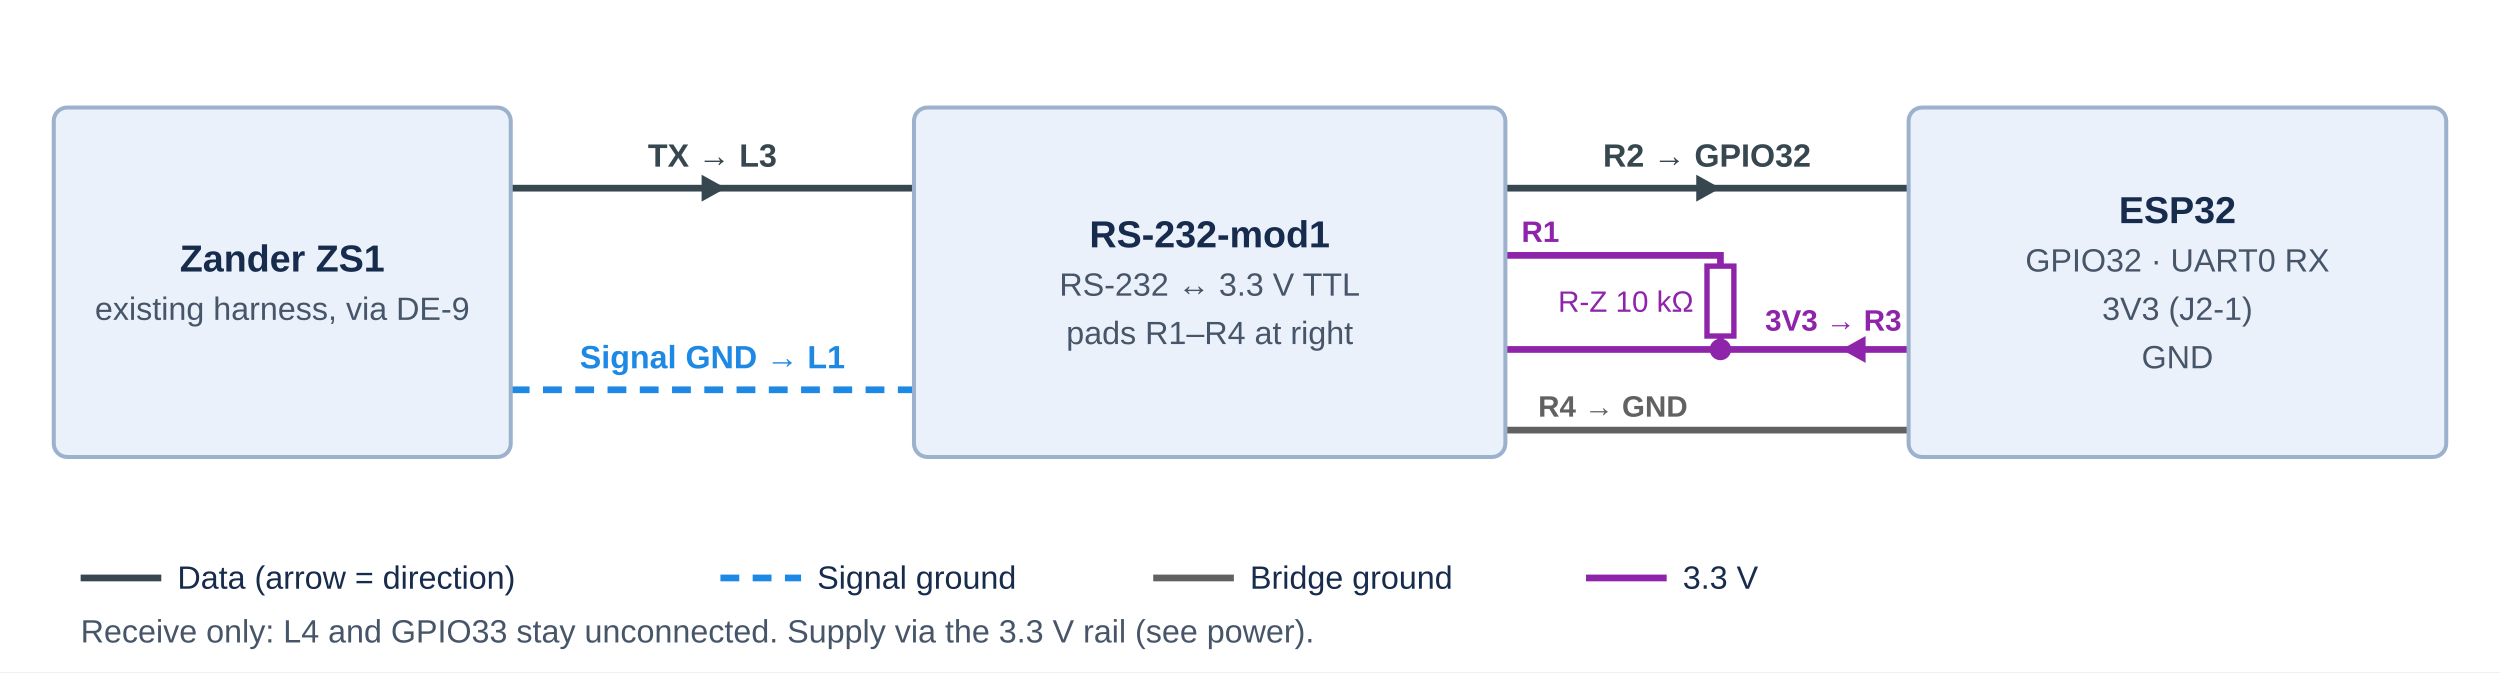
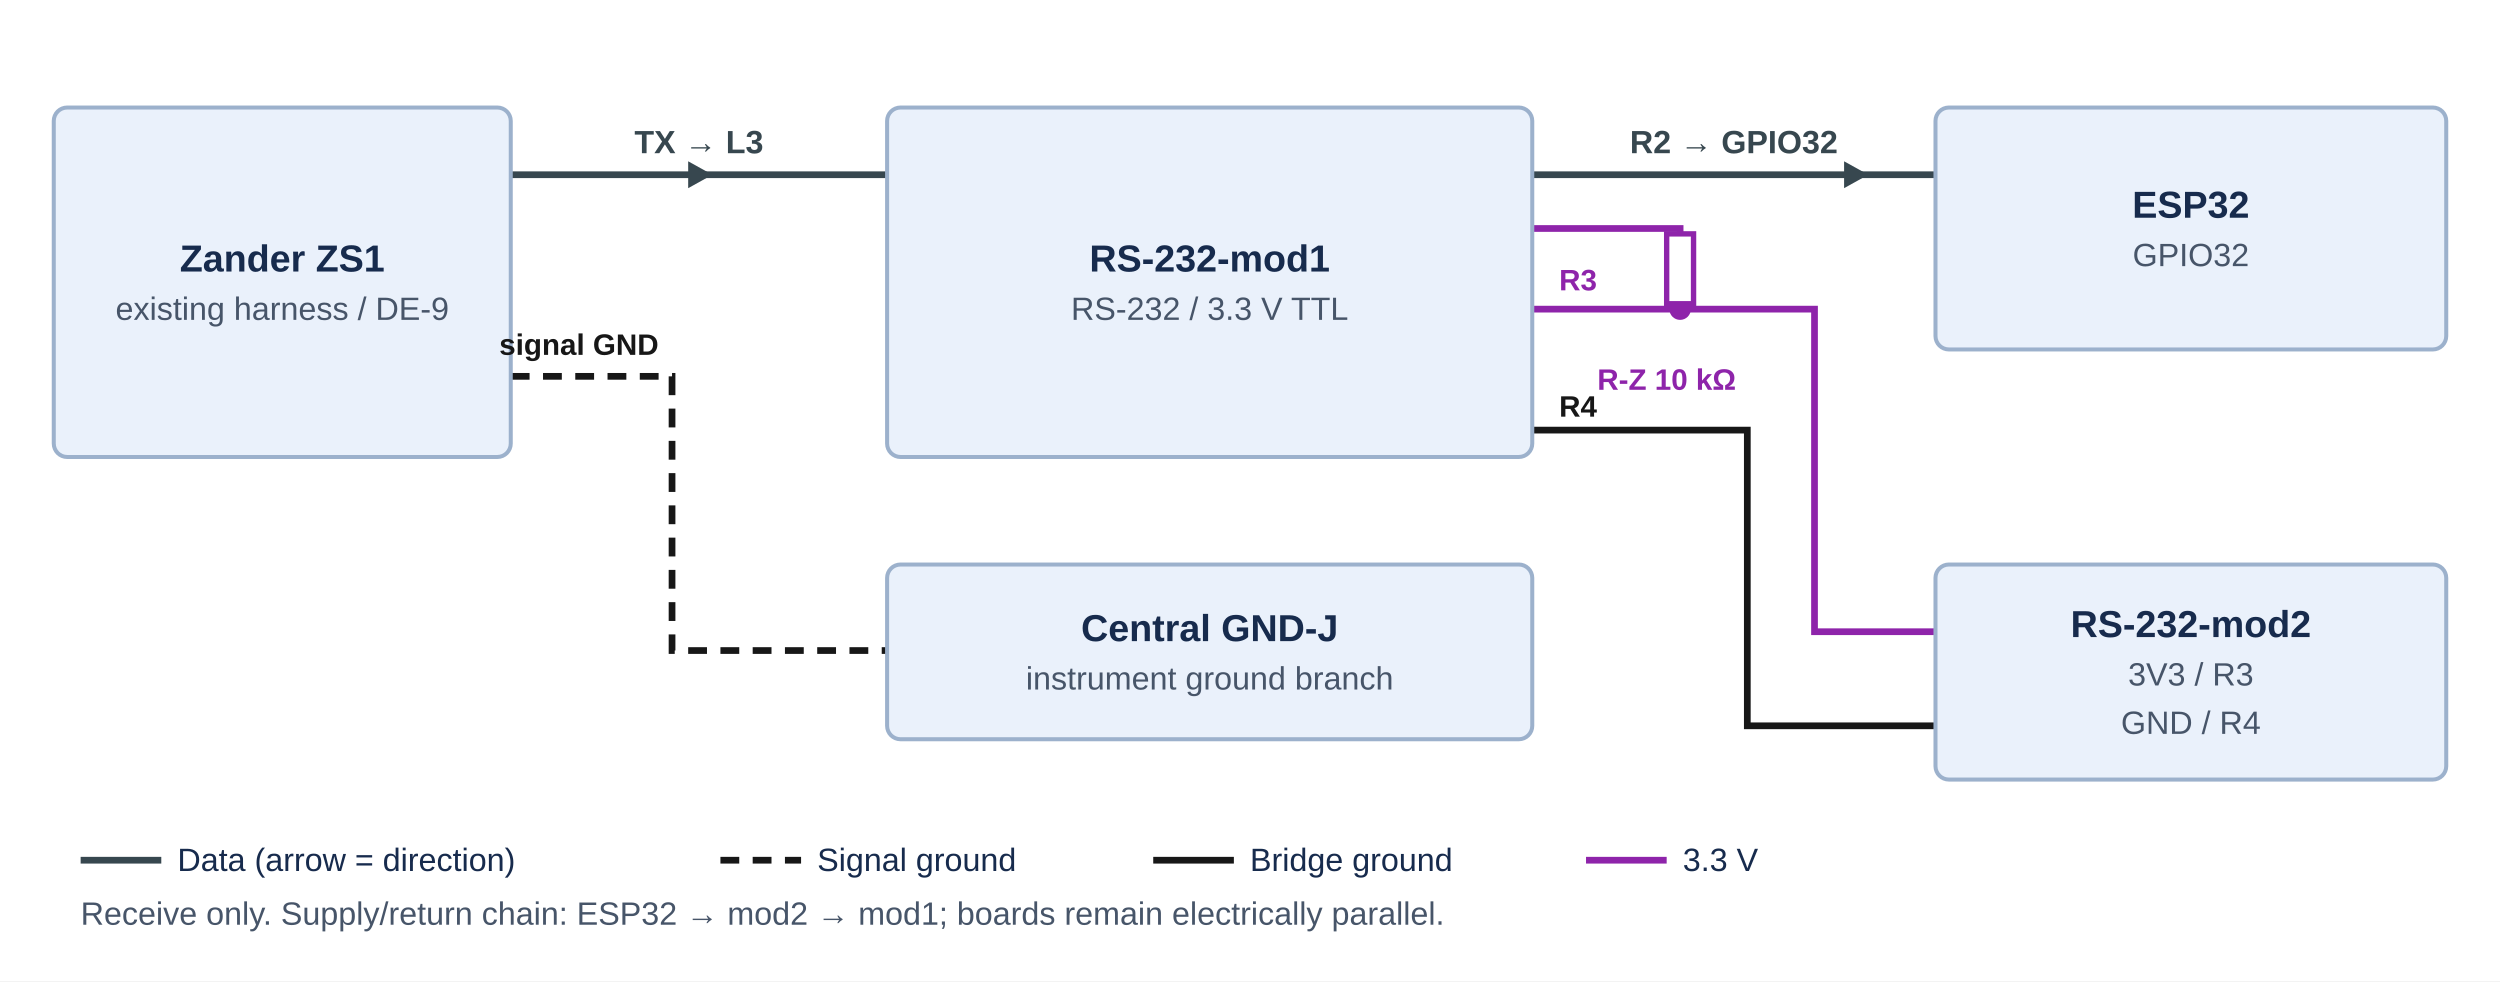
- <svg xmlns="http://www.w3.org/2000/svg" width="930" height="250" viewBox="0 0 930 250" role="img" aria-labelledby="title desc">
-   <rect width="930" height="250" fill="white" />
+ <svg xmlns="http://www.w3.org/2000/svg" width="930" height="365" viewBox="0 0 930 365" role="img" aria-labelledby="title desc">
+   <rect width="930" height="365" fill="white" />
  <g font-family="Arial,sans-serif">
-     <path d="M190 70 L340 70" stroke="#37474f" stroke-width="2.5" fill="none" />
-     <path d="M560 70 L710 70" stroke="#37474f" stroke-width="2.5" fill="none" />
-     <path d="M190 145 L340 145" stroke="#1e88e5" stroke-width="2.5" fill="none" stroke-dasharray="7 5" />
-     <path d="M560 95 L640 95 L640 130" stroke="#8e24aa" stroke-width="2.5" fill="none" />
-     <path d="M710 130 L560 130" stroke="#8e24aa" stroke-width="2.5" fill="none" />
-     <path d="M560 160 L710 160" stroke="#616161" stroke-width="2.5" fill="none" />
-     <path d="M30 215 H60" stroke="#37474f" stroke-width="2.5" />
-     <path d="M268 215 H298" stroke="#1e88e5" stroke-width="2.5" stroke-dasharray="7 5" />
-     <path d="M429 215 H459" stroke="#616161" stroke-width="2.5" />
-     <path d="M590 215 H620" stroke="#8e24aa" stroke-width="2.5" />
-     <polygon points="261,65 261,75 270,70" fill="#37474f" />
-     <polygon points="631,65 631,75 640,70" fill="#37474f" />
-     <polygon points="694,125 694,135 685,130" fill="#8e24aa" />
-     <circle cx="640" cy="130" r="4" fill="#8e24aa" />
+     <path d="M190 65 L330 65" stroke="#37474f" stroke-width="2.5" fill="none" />
+     <path d="M570 65 L720 65" stroke="#37474f" stroke-width="2.5" fill="none" />
+     <path d="M190 140 L250 140 L250 242 L330 242" stroke="#171717" stroke-width="2.5" fill="none" stroke-dasharray="7 5" />
+     <path d="M720 235 L675 235 L675 115 L570 115" stroke="#8e24aa" stroke-width="2.5" fill="none" />
+     <path d="M570 85 L625 85 L625 115" stroke="#8e24aa" stroke-width="2.5" fill="none" />
+     <path d="M720 270 L650 270 L650 160 L570 160" stroke="#171717" stroke-width="2.5" fill="none" />
+     <path d="M30 320 H60" stroke="#37474f" stroke-width="2.5" />
+     <path d="M268 320 H298" stroke="#171717" stroke-width="2.5" stroke-dasharray="7 5" />
+     <path d="M429 320 H459" stroke="#171717" stroke-width="2.5" />
+     <path d="M590 320 H620" stroke="#8e24aa" stroke-width="2.5" />
+     <polygon points="256,60 256,70 265,65" fill="#37474f" />
+     <polygon points="686,60 686,70 695,65" fill="#37474f" />
+     <circle cx="625" cy="115" r="4" fill="#8e24aa" />
    <rect x="20" y="40" width="170" height="130" rx="5" fill="#eaf1fb" stroke="#9cb1cc" stroke-width="1.5" />
-     <rect x="340" y="40" width="220" height="130" rx="5" fill="#eaf1fb" stroke="#9cb1cc" stroke-width="1.5" />
-     <rect x="710" y="40" width="200" height="130" rx="5" fill="#eaf1fb" stroke="#9cb1cc" stroke-width="1.5" />
-     <rect x="635.0" y="99.0" width="10" height="26" fill="white" stroke="#8e24aa" stroke-width="2" />
+     <rect x="330" y="40" width="240" height="130" rx="5" fill="#eaf1fb" stroke="#9cb1cc" stroke-width="1.5" />
+     <rect x="720" y="40" width="190" height="90" rx="5" fill="#eaf1fb" stroke="#9cb1cc" stroke-width="1.5" />
+     <rect x="330" y="210" width="240" height="65" rx="5" fill="#eaf1fb" stroke="#9cb1cc" stroke-width="1.5" />
+     <rect x="720" y="210" width="190" height="80" rx="5" fill="#eaf1fb" stroke="#9cb1cc" stroke-width="1.5" />
+     <rect x="620.0" y="87.0" width="10" height="26" fill="white" stroke="#8e24aa" stroke-width="2" />
    <text x="105.0" y="101.0" font-size="14" fill="#172b4d" text-anchor="middle" font-weight="700">Zander ZS1</text>
-     <text x="105.0" y="119.0" font-size="12" fill="#475569" text-anchor="middle">existing harness, via DE-9</text>
-     <text x="450.0" y="92.0" font-size="14" fill="#172b4d" text-anchor="middle" font-weight="700">RS-232-mod1</text>
-     <text x="450.0" y="110.0" font-size="12" fill="#475569" text-anchor="middle">RS-232 ↔ 3.3 V TTL</text>
-     <text x="450.0" y="128.0" font-size="12" fill="#475569" text-anchor="middle">pads R1–R4 at right</text>
-     <text x="810.0" y="83.0" font-size="14" fill="#172b4d" text-anchor="middle" font-weight="700">ESP32</text>
-     <text x="810.0" y="101.0" font-size="12" fill="#475569" text-anchor="middle">GPIO32 · UART0 RX</text>
-     <text x="810.0" y="119.0" font-size="12" fill="#475569" text-anchor="middle">3V3 (J2-1)</text>
-     <text x="810.0" y="137.0" font-size="12" fill="#475569" text-anchor="middle">GND</text>
-     <text x="265" y="62" font-size="12" fill="#37474f" text-anchor="middle" font-weight="700">TX → L3</text>
-     <text x="635" y="62" font-size="12" fill="#37474f" text-anchor="middle" font-weight="700">R2 → GPIO32</text>
-     <text x="265" y="137" font-size="12" fill="#1e88e5" text-anchor="middle" font-weight="700">Signal GND → L1</text>
-     <text x="566" y="90" font-size="11" fill="#8e24aa" text-anchor="start" font-weight="700">R1</text>
-     <text x="630" y="116" font-size="11" fill="#8e24aa" text-anchor="end">R-Z 10 kΩ</text>
-     <text x="682" y="123" font-size="11" fill="#8e24aa" text-anchor="middle" font-weight="700">3V3 → R3</text>
-     <text x="600" y="155" font-size="11" fill="#616161" text-anchor="middle" font-weight="700">R4 → GND</text>
-     <text x="66" y="219" font-size="12" fill="#172b4d" text-anchor="start">Data (arrow = direction)</text>
-     <text x="304" y="219" font-size="12" fill="#172b4d" text-anchor="start">Signal ground</text>
-     <text x="465" y="219" font-size="12" fill="#172b4d" text-anchor="start">Bridge ground</text>
-     <text x="626" y="219" font-size="12" fill="#172b4d" text-anchor="start">3.3 V</text>
-     <text x="30" y="239" font-size="12" fill="#475569" text-anchor="start">Receive only: L4 and GPIO33 stay unconnected. Supply via the 3.3 V rail (see power).</text>
+     <text x="105.0" y="119.0" font-size="12" fill="#475569" text-anchor="middle">existing harness / DE-9</text>
+     <text x="450.0" y="101.0" font-size="14" fill="#172b4d" text-anchor="middle" font-weight="700">RS-232-mod1</text>
+     <text x="450.0" y="119.0" font-size="12" fill="#475569" text-anchor="middle">RS-232 / 3.3 V TTL</text>
+     <text x="815.0" y="81.0" font-size="14" fill="#172b4d" text-anchor="middle" font-weight="700">ESP32</text>
+     <text x="815.0" y="99.0" font-size="12" fill="#475569" text-anchor="middle">GPIO32</text>
+     <text x="260" y="57" font-size="12" fill="#37474f" text-anchor="middle" font-weight="700">TX → L3</text>
+     <text x="645" y="57" font-size="12" fill="#37474f" text-anchor="middle" font-weight="700">R2 → GPIO32</text>
+     <text x="450.0" y="238.5" font-size="14" fill="#172b4d" text-anchor="middle" font-weight="700">Central GND-J</text>
+     <text x="450.0" y="256.5" font-size="12" fill="#475569" text-anchor="middle">instrument ground branch</text>
+     <text x="245" y="132" font-size="11" fill="#171717" text-anchor="end" font-weight="700">signal GND</text>
+     <text x="815.0" y="237.0" font-size="14" fill="#172b4d" text-anchor="middle" font-weight="700">RS-232-mod2</text>
+     <text x="815.0" y="255.0" font-size="12" fill="#475569" text-anchor="middle">3V3 / R3</text>
+     <text x="815.0" y="273.0" font-size="12" fill="#475569" text-anchor="middle">GND / R4</text>
+     <text x="580" y="108" font-size="11" fill="#8e24aa" text-anchor="start" font-weight="700">R3</text>
+     <text x="620" y="145" font-size="11" fill="#8e24aa" text-anchor="middle" font-weight="700">R-Z 10 kΩ</text>
+     <text x="580" y="155" font-size="11" fill="#171717" text-anchor="start" font-weight="700">R4</text>
+     <text x="66" y="324" font-size="12" fill="#172b4d" text-anchor="start">Data (arrow = direction)</text>
+     <text x="304" y="324" font-size="12" fill="#172b4d" text-anchor="start">Signal ground</text>
+     <text x="465" y="324" font-size="12" fill="#172b4d" text-anchor="start">Bridge ground</text>
+     <text x="626" y="324" font-size="12" fill="#172b4d" text-anchor="start">3.3 V</text>
+     <text x="30" y="344" font-size="12" fill="#475569" text-anchor="start">Receive only. Supply/return chain: ESP32 → mod2 → mod1; boards remain electrically parallel.</text>
  </g>
</svg>
